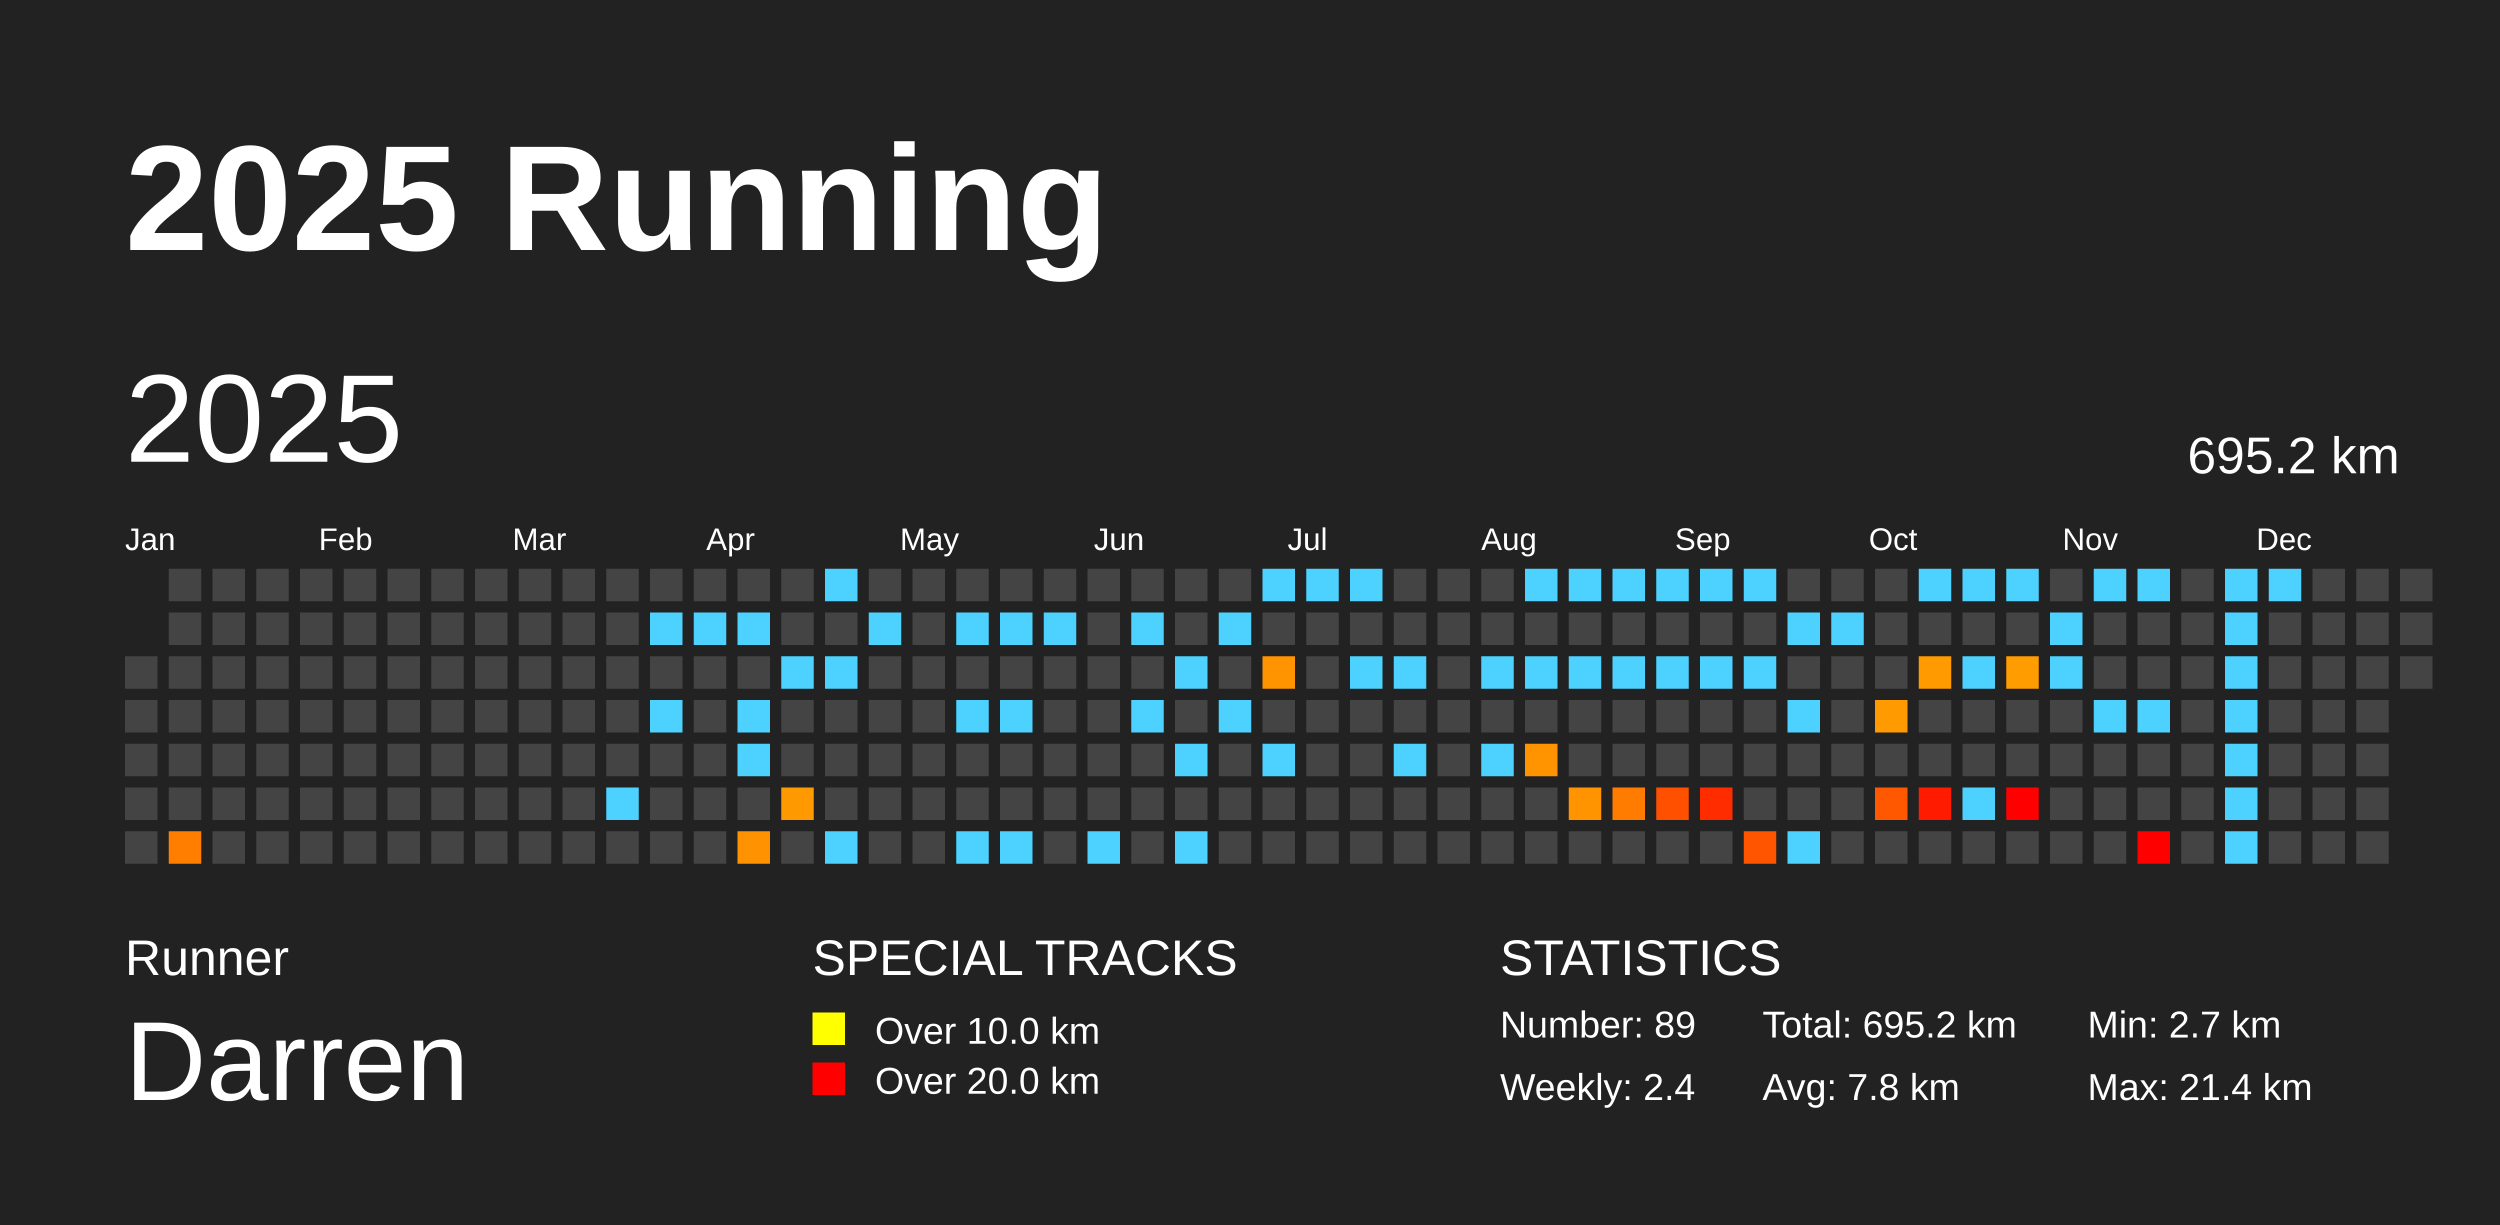
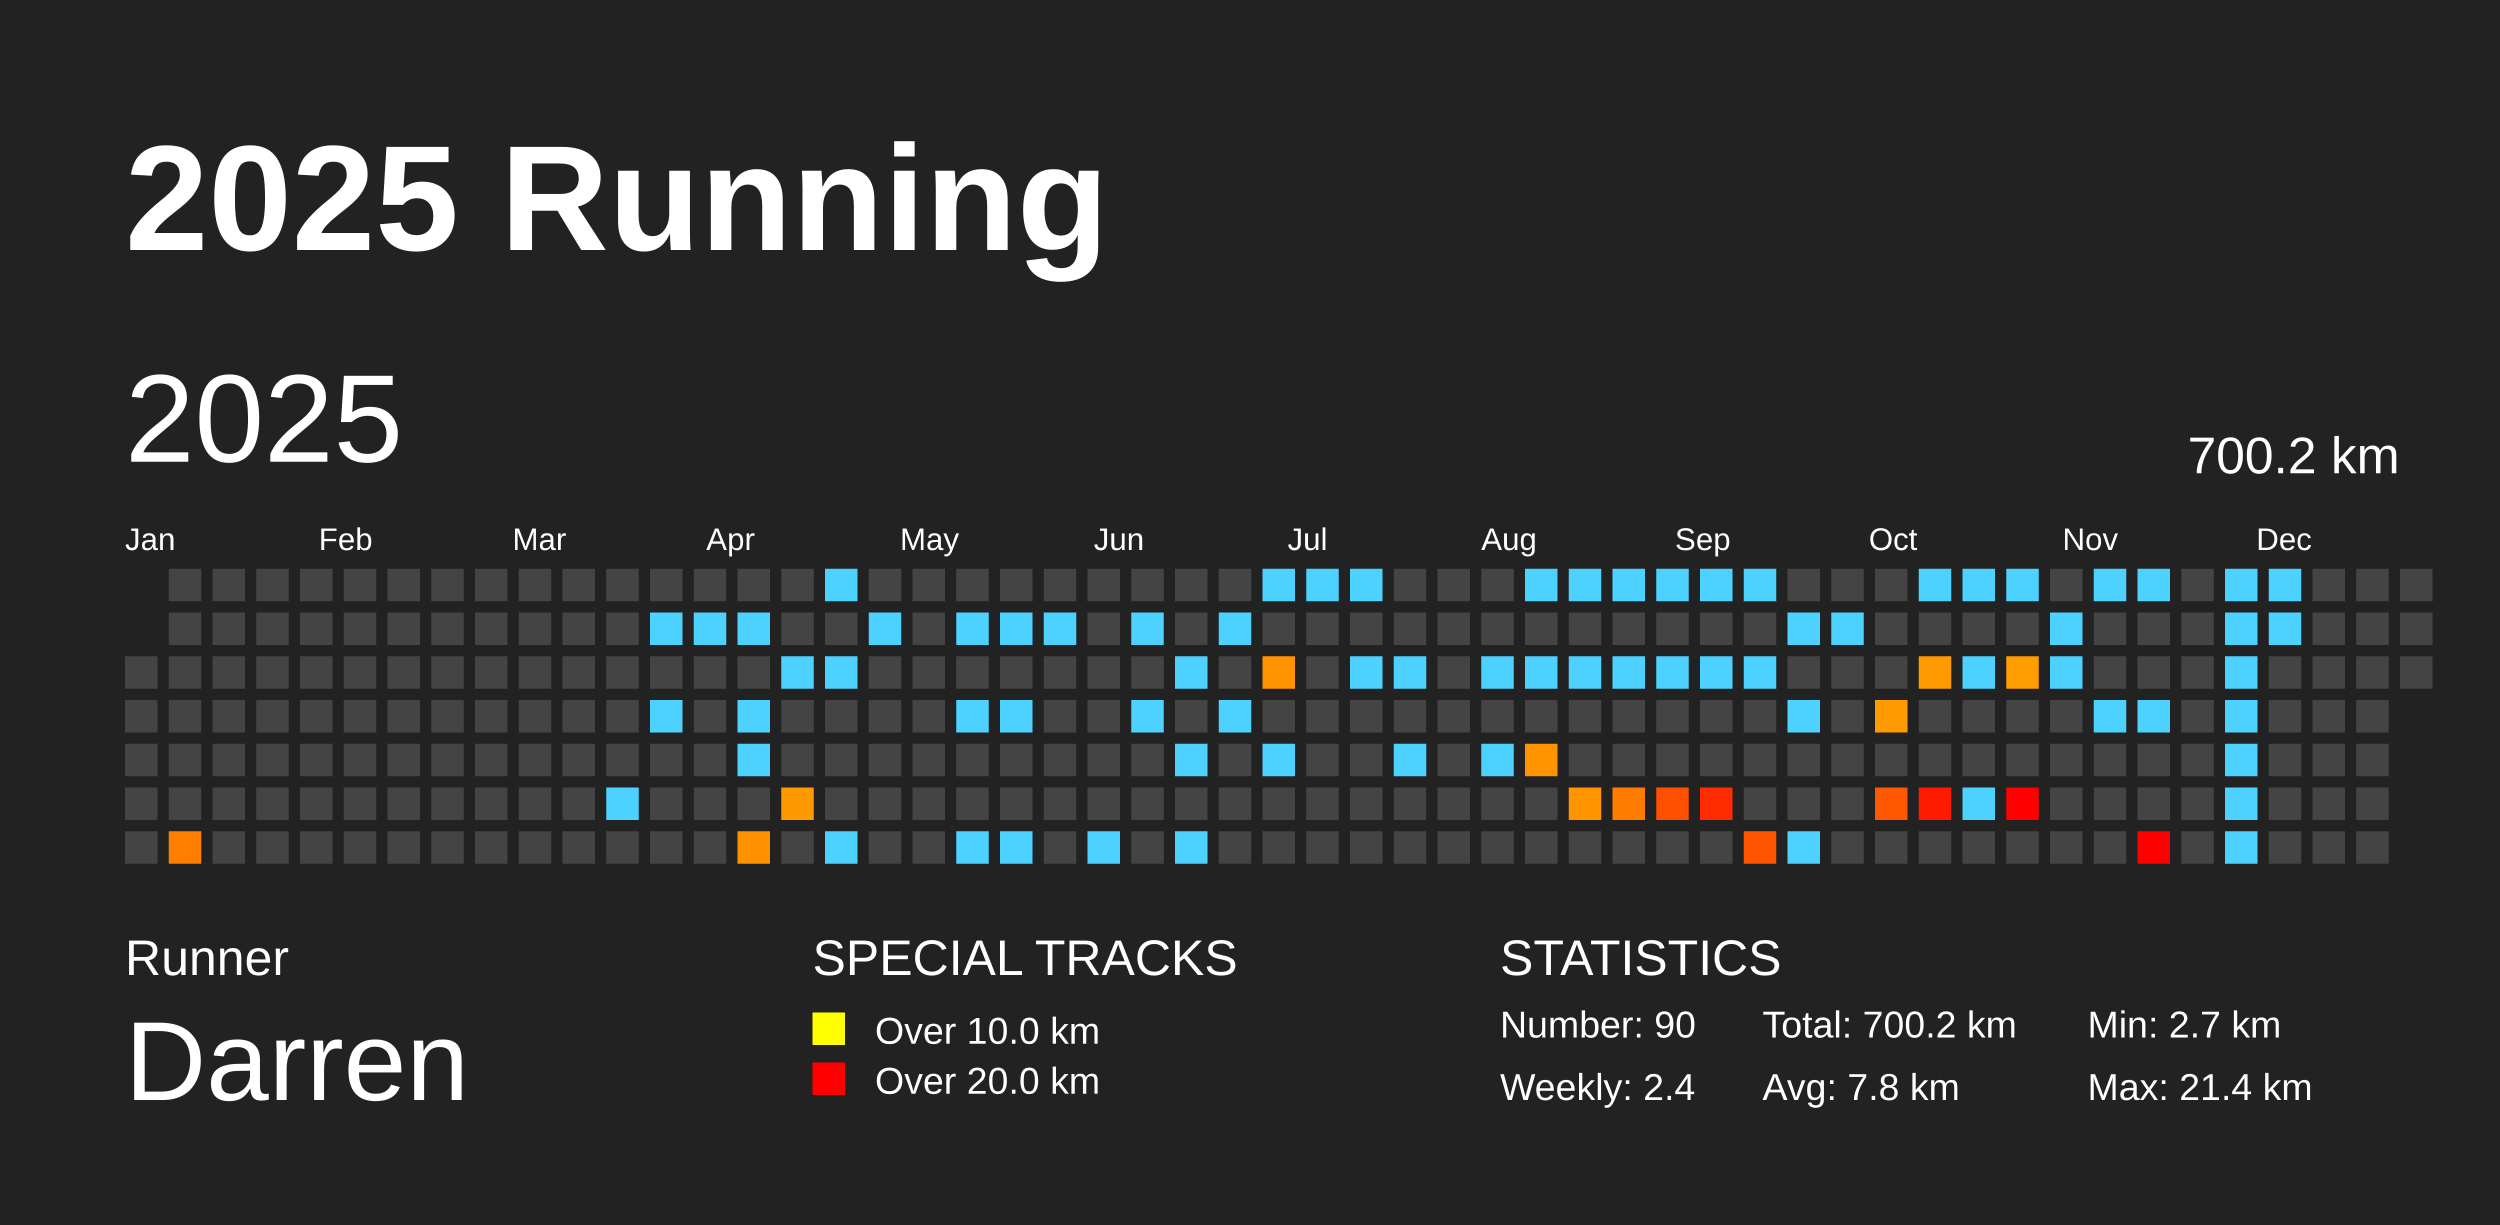
<svg xmlns="http://www.w3.org/2000/svg" baseProfile="full" height="98mm" version="1.1" viewBox="0,0,200,98" width="200mm">
  <defs />
  <rect fill="#222222" height="98" width="200" x="0" y="0" />
  <text fill="#FFFFFF" style="font-size:12px; font-family:Arial; font-weight:bold;" x="10" y="20">2025 Running</text>
  <text fill="#FFFFFF" style="font-size:4px; font-family:Arial" x="10" y="78">Runner</text>
  <text fill="#FFFFFF" style="font-size:9px; font-family:Arial" x="10" y="88">Darren</text>
  <text fill="#FFFFFF" style="font-size:4px; font-family:Arial" x="65" y="78">SPECIAL TRACKS</text>
  <rect fill="yellow" height="2.6" width="2.6" x="65" y="81" />
  <text fill="#FFFFFF" style="font-size:3px; font-family:Arial" x="70" y="83.5">Over 10.0 km</text>
  <rect fill="red" height="2.6" width="2.6" x="65" y="85" />
  <text fill="#FFFFFF" style="font-size:3px; font-family:Arial" x="70" y="87.5">Over 20.0 km</text>
  <text fill="#FFFFFF" style="font-size:4px; font-family:Arial" x="120" y="78">STATISTICS</text>
-   <text fill="#FFFFFF" style="font-size:3px; font-family:Arial" x="120" y="83">Number: 89</text>
+   <text fill="#FFFFFF" style="font-size:3px; font-family:Arial" x="120" y="83">Number: 90</text>
  <text fill="#FFFFFF" style="font-size:3px; font-family:Arial" x="120" y="88">Weekly: 2.4</text>
-   <text fill="#FFFFFF" style="font-size:3px; font-family:Arial" x="141" y="83">Total: 695.2 km</text>
+   <text fill="#FFFFFF" style="font-size:3px; font-family:Arial" x="141" y="83">Total: 700.2 km</text>
  <text fill="#FFFFFF" style="font-size:3px; font-family:Arial" x="141" y="88">Avg: 7.8 km</text>
  <text fill="#FFFFFF" style="font-size:3px; font-family:Arial" x="167" y="83">Min: 2.7 km</text>
  <text fill="#FFFFFF" style="font-size:3px; font-family:Arial" x="167" y="88">Max: 21.4 km</text>
  <text dominant-baseline="hanging" fill="#FFFFFF" style="font-size:10.0px; font-family:Arial;" x="10" y="30">2025</text>
-   <text dominant-baseline="hanging" fill="#FFFFFF" style="font-size:4.125px; font-family:Arial;" x="175" y="35">695.2 km</text>
+   <text dominant-baseline="hanging" fill="#FFFFFF" style="font-size:4.125px; font-family:Arial;" x="175" y="35">700.2 km</text>
  <text fill="#FFFFFF" style="font-size:2.5px; font-family:Arial" x="10.0" y="44">Jan</text>
  <text fill="#FFFFFF" style="font-size:2.5px; font-family:Arial" x="25.5" y="44">Feb</text>
  <text fill="#FFFFFF" style="font-size:2.5px; font-family:Arial" x="41.0" y="44">Mar</text>
  <text fill="#FFFFFF" style="font-size:2.5px; font-family:Arial" x="56.5" y="44">Apr</text>
  <text fill="#FFFFFF" style="font-size:2.5px; font-family:Arial" x="72.0" y="44">May</text>
  <text fill="#FFFFFF" style="font-size:2.5px; font-family:Arial" x="87.5" y="44">Jun</text>
  <text fill="#FFFFFF" style="font-size:2.5px; font-family:Arial" x="103.0" y="44">Jul</text>
  <text fill="#FFFFFF" style="font-size:2.5px; font-family:Arial" x="118.5" y="44">Aug</text>
  <text fill="#FFFFFF" style="font-size:2.5px; font-family:Arial" x="134.0" y="44">Sep</text>
  <text fill="#FFFFFF" style="font-size:2.5px; font-family:Arial" x="149.5" y="44">Oct</text>
  <text fill="#FFFFFF" style="font-size:2.5px; font-family:Arial" x="165.0" y="44">Nov</text>
  <text fill="#FFFFFF" style="font-size:2.5px; font-family:Arial" x="180.5" y="44">Dec</text>
  <rect fill="#444444" height="2.6" width="2.6" x="10.0" y="52.5" />
  <rect fill="#444444" height="2.6" width="2.6" x="10.0" y="56.0" />
  <rect fill="#444444" height="2.6" width="2.6" x="10.0" y="59.5" />
  <rect fill="#444444" height="2.6" width="2.6" x="10.0" y="63.0" />
  <rect fill="#444444" height="2.6" width="2.6" x="10.0" y="66.5" />
  <rect fill="#444444" height="2.6" width="2.6" x="13.5" y="45.5" />
  <rect fill="#444444" height="2.6" width="2.6" x="13.5" y="49.0" />
  <rect fill="#444444" height="2.6" width="2.6" x="13.5" y="52.5" />
  <rect fill="#444444" height="2.6" width="2.6" x="13.5" y="56.0" />
  <rect fill="#444444" height="2.6" width="2.6" x="13.5" y="59.5" />
  <rect fill="#444444" height="2.6" width="2.6" x="13.5" y="63.0" />
  <rect fill="#ff7e00" height="2.6" width="2.6" x="13.5" y="66.5" />
  <rect fill="#444444" height="2.6" width="2.6" x="17.0" y="45.5" />
  <rect fill="#444444" height="2.6" width="2.6" x="17.0" y="49.0" />
  <rect fill="#444444" height="2.6" width="2.6" x="17.0" y="52.5" />
  <rect fill="#444444" height="2.6" width="2.6" x="17.0" y="56.0" />
  <rect fill="#444444" height="2.6" width="2.6" x="17.0" y="59.5" />
  <rect fill="#444444" height="2.6" width="2.6" x="17.0" y="63.0" />
  <rect fill="#444444" height="2.6" width="2.6" x="17.0" y="66.5" />
  <rect fill="#444444" height="2.6" width="2.6" x="20.5" y="45.5" />
  <rect fill="#444444" height="2.6" width="2.6" x="20.5" y="49.0" />
  <rect fill="#444444" height="2.6" width="2.6" x="20.5" y="52.5" />
  <rect fill="#444444" height="2.6" width="2.6" x="20.5" y="56.0" />
  <rect fill="#444444" height="2.6" width="2.6" x="20.5" y="59.5" />
  <rect fill="#444444" height="2.6" width="2.6" x="20.5" y="63.0" />
  <rect fill="#444444" height="2.6" width="2.6" x="20.5" y="66.5" />
  <rect fill="#444444" height="2.6" width="2.6" x="24.0" y="45.5" />
  <rect fill="#444444" height="2.6" width="2.6" x="24.0" y="49.0" />
  <rect fill="#444444" height="2.6" width="2.6" x="24.0" y="52.5" />
  <rect fill="#444444" height="2.6" width="2.6" x="24.0" y="56.0" />
  <rect fill="#444444" height="2.6" width="2.6" x="24.0" y="59.5" />
  <rect fill="#444444" height="2.6" width="2.6" x="24.0" y="63.0" />
  <rect fill="#444444" height="2.6" width="2.6" x="24.0" y="66.5" />
  <rect fill="#444444" height="2.6" width="2.6" x="27.5" y="45.5" />
  <rect fill="#444444" height="2.6" width="2.6" x="27.5" y="49.0" />
  <rect fill="#444444" height="2.6" width="2.6" x="27.5" y="52.5" />
  <rect fill="#444444" height="2.6" width="2.6" x="27.5" y="56.0" />
  <rect fill="#444444" height="2.6" width="2.6" x="27.5" y="59.5" />
  <rect fill="#444444" height="2.6" width="2.6" x="27.5" y="63.0" />
  <rect fill="#444444" height="2.6" width="2.6" x="27.5" y="66.5" />
  <rect fill="#444444" height="2.6" width="2.6" x="31.0" y="45.5" />
  <rect fill="#444444" height="2.6" width="2.6" x="31.0" y="49.0" />
  <rect fill="#444444" height="2.6" width="2.6" x="31.0" y="52.5" />
  <rect fill="#444444" height="2.6" width="2.6" x="31.0" y="56.0" />
  <rect fill="#444444" height="2.6" width="2.6" x="31.0" y="59.5" />
  <rect fill="#444444" height="2.6" width="2.6" x="31.0" y="63.0" />
  <rect fill="#444444" height="2.6" width="2.6" x="31.0" y="66.5" />
  <rect fill="#444444" height="2.6" width="2.6" x="34.5" y="45.5" />
  <rect fill="#444444" height="2.6" width="2.6" x="34.5" y="49.0" />
  <rect fill="#444444" height="2.6" width="2.6" x="34.5" y="52.5" />
  <rect fill="#444444" height="2.6" width="2.6" x="34.5" y="56.0" />
  <rect fill="#444444" height="2.6" width="2.6" x="34.5" y="59.5" />
  <rect fill="#444444" height="2.6" width="2.6" x="34.5" y="63.0" />
  <rect fill="#444444" height="2.6" width="2.6" x="34.5" y="66.5" />
  <rect fill="#444444" height="2.6" width="2.6" x="38.0" y="45.5" />
  <rect fill="#444444" height="2.6" width="2.6" x="38.0" y="49.0" />
  <rect fill="#444444" height="2.6" width="2.6" x="38.0" y="52.5" />
  <rect fill="#444444" height="2.6" width="2.6" x="38.0" y="56.0" />
  <rect fill="#444444" height="2.6" width="2.6" x="38.0" y="59.5" />
  <rect fill="#444444" height="2.6" width="2.6" x="38.0" y="63.0" />
  <rect fill="#444444" height="2.6" width="2.6" x="38.0" y="66.5" />
  <rect fill="#444444" height="2.6" width="2.6" x="41.5" y="45.5" />
  <rect fill="#444444" height="2.6" width="2.6" x="41.5" y="49.0" />
  <rect fill="#444444" height="2.6" width="2.6" x="41.5" y="52.5" />
  <rect fill="#444444" height="2.6" width="2.6" x="41.5" y="56.0" />
  <rect fill="#444444" height="2.6" width="2.6" x="41.5" y="59.5" />
  <rect fill="#444444" height="2.6" width="2.6" x="41.5" y="63.0" />
  <rect fill="#444444" height="2.6" width="2.6" x="41.5" y="66.5" />
  <rect fill="#444444" height="2.6" width="2.6" x="45.0" y="45.5" />
  <rect fill="#444444" height="2.6" width="2.6" x="45.0" y="49.0" />
  <rect fill="#444444" height="2.6" width="2.6" x="45.0" y="52.5" />
  <rect fill="#444444" height="2.6" width="2.6" x="45.0" y="56.0" />
  <rect fill="#444444" height="2.6" width="2.6" x="45.0" y="59.5" />
  <rect fill="#444444" height="2.6" width="2.6" x="45.0" y="63.0" />
  <rect fill="#444444" height="2.6" width="2.6" x="45.0" y="66.5" />
  <rect fill="#444444" height="2.6" width="2.6" x="48.5" y="45.5" />
  <rect fill="#444444" height="2.6" width="2.6" x="48.5" y="49.0" />
  <rect fill="#444444" height="2.6" width="2.6" x="48.5" y="52.5" />
  <rect fill="#444444" height="2.6" width="2.6" x="48.5" y="56.0" />
  <rect fill="#444444" height="2.6" width="2.6" x="48.5" y="59.5" />
  <rect fill="#4dd2ff" height="2.6" width="2.6" x="48.5" y="63.0" />
  <rect fill="#444444" height="2.6" width="2.6" x="48.5" y="66.5" />
  <rect fill="#444444" height="2.6" width="2.6" x="52.0" y="45.5" />
  <rect fill="#4dd2ff" height="2.6" width="2.6" x="52.0" y="49.0" />
  <rect fill="#444444" height="2.6" width="2.6" x="52.0" y="52.5" />
  <rect fill="#4dd2ff" height="2.6" width="2.6" x="52.0" y="56.0" />
  <rect fill="#444444" height="2.6" width="2.6" x="52.0" y="59.5" />
  <rect fill="#444444" height="2.6" width="2.6" x="52.0" y="63.0" />
  <rect fill="#444444" height="2.6" width="2.6" x="52.0" y="66.5" />
  <rect fill="#444444" height="2.6" width="2.6" x="55.5" y="45.5" />
  <rect fill="#4dd2ff" height="2.6" width="2.6" x="55.5" y="49.0" />
  <rect fill="#444444" height="2.6" width="2.6" x="55.5" y="52.5" />
  <rect fill="#444444" height="2.6" width="2.6" x="55.5" y="56.0" />
  <rect fill="#444444" height="2.6" width="2.6" x="55.5" y="59.5" />
  <rect fill="#444444" height="2.6" width="2.6" x="55.5" y="63.0" />
  <rect fill="#444444" height="2.6" width="2.6" x="55.5" y="66.5" />
  <rect fill="#444444" height="2.6" width="2.6" x="59.0" y="45.5" />
  <rect fill="#4dd2ff" height="2.6" width="2.6" x="59.0" y="49.0" />
  <rect fill="#444444" height="2.6" width="2.6" x="59.0" y="52.5" />
  <rect fill="#4dd2ff" height="2.6" width="2.6" x="59.0" y="56.0" />
  <rect fill="#4dd2ff" height="2.6" width="2.6" x="59.0" y="59.5" />
  <rect fill="#444444" height="2.6" width="2.6" x="59.0" y="63.0" />
  <rect fill="#ff9200" height="2.6" width="2.6" x="59.0" y="66.5" />
  <rect fill="#444444" height="2.6" width="2.6" x="62.5" y="45.5" />
  <rect fill="#444444" height="2.6" width="2.6" x="62.5" y="49.0" />
  <rect fill="#4dd2ff" height="2.6" width="2.6" x="62.5" y="52.5" />
  <rect fill="#444444" height="2.6" width="2.6" x="62.5" y="56.0" />
  <rect fill="#444444" height="2.6" width="2.6" x="62.5" y="59.5" />
  <rect fill="#ff9900" height="2.6" width="2.6" x="62.5" y="63.0" />
  <rect fill="#444444" height="2.6" width="2.6" x="62.5" y="66.5" />
  <rect fill="#4dd2ff" height="2.6" width="2.6" x="66.0" y="45.5" />
  <rect fill="#444444" height="2.6" width="2.6" x="66.0" y="49.0" />
  <rect fill="#4dd2ff" height="2.6" width="2.6" x="66.0" y="52.5" />
  <rect fill="#444444" height="2.6" width="2.6" x="66.0" y="56.0" />
  <rect fill="#444444" height="2.6" width="2.6" x="66.0" y="59.5" />
  <rect fill="#444444" height="2.6" width="2.6" x="66.0" y="63.0" />
  <rect fill="#4dd2ff" height="2.6" width="2.6" x="66.0" y="66.5" />
  <rect fill="#444444" height="2.6" width="2.6" x="69.5" y="45.5" />
  <rect fill="#4dd2ff" height="2.6" width="2.6" x="69.5" y="49.0" />
  <rect fill="#444444" height="2.6" width="2.6" x="69.5" y="52.5" />
  <rect fill="#444444" height="2.6" width="2.6" x="69.5" y="56.0" />
  <rect fill="#444444" height="2.6" width="2.6" x="69.5" y="59.5" />
  <rect fill="#444444" height="2.6" width="2.6" x="69.5" y="63.0" />
  <rect fill="#444444" height="2.6" width="2.6" x="69.5" y="66.5" />
  <rect fill="#444444" height="2.6" width="2.6" x="73.0" y="45.5" />
  <rect fill="#444444" height="2.6" width="2.6" x="73.0" y="49.0" />
  <rect fill="#444444" height="2.6" width="2.6" x="73.0" y="52.5" />
  <rect fill="#444444" height="2.6" width="2.6" x="73.0" y="56.0" />
  <rect fill="#444444" height="2.6" width="2.6" x="73.0" y="59.5" />
  <rect fill="#444444" height="2.6" width="2.6" x="73.0" y="63.0" />
  <rect fill="#444444" height="2.6" width="2.6" x="73.0" y="66.5" />
  <rect fill="#444444" height="2.6" width="2.6" x="76.5" y="45.5" />
  <rect fill="#4dd2ff" height="2.6" width="2.6" x="76.5" y="49.0" />
  <rect fill="#444444" height="2.6" width="2.6" x="76.5" y="52.5" />
  <rect fill="#4dd2ff" height="2.6" width="2.6" x="76.5" y="56.0" />
  <rect fill="#444444" height="2.6" width="2.6" x="76.5" y="59.5" />
  <rect fill="#444444" height="2.6" width="2.6" x="76.5" y="63.0" />
  <rect fill="#4dd2ff" height="2.6" width="2.6" x="76.5" y="66.5" />
  <rect fill="#444444" height="2.6" width="2.6" x="80.0" y="45.5" />
  <rect fill="#4dd2ff" height="2.6" width="2.6" x="80.0" y="49.0" />
  <rect fill="#444444" height="2.6" width="2.6" x="80.0" y="52.5" />
  <rect fill="#4dd2ff" height="2.6" width="2.6" x="80.0" y="56.0" />
  <rect fill="#444444" height="2.6" width="2.6" x="80.0" y="59.5" />
  <rect fill="#444444" height="2.6" width="2.6" x="80.0" y="63.0" />
  <rect fill="#4dd2ff" height="2.6" width="2.6" x="80.0" y="66.5" />
  <rect fill="#444444" height="2.6" width="2.6" x="83.5" y="45.5" />
  <rect fill="#4dd2ff" height="2.6" width="2.6" x="83.5" y="49.0" />
  <rect fill="#444444" height="2.6" width="2.6" x="83.5" y="52.5" />
  <rect fill="#444444" height="2.6" width="2.6" x="83.5" y="56.0" />
  <rect fill="#444444" height="2.6" width="2.6" x="83.5" y="59.5" />
  <rect fill="#444444" height="2.6" width="2.6" x="83.5" y="63.0" />
  <rect fill="#444444" height="2.6" width="2.6" x="83.5" y="66.5" />
  <rect fill="#444444" height="2.6" width="2.6" x="87.0" y="45.5" />
  <rect fill="#444444" height="2.6" width="2.6" x="87.0" y="49.0" />
  <rect fill="#444444" height="2.6" width="2.6" x="87.0" y="52.5" />
  <rect fill="#444444" height="2.6" width="2.6" x="87.0" y="56.0" />
  <rect fill="#444444" height="2.6" width="2.6" x="87.0" y="59.5" />
  <rect fill="#444444" height="2.6" width="2.6" x="87.0" y="63.0" />
  <rect fill="#4dd2ff" height="2.6" width="2.6" x="87.0" y="66.5" />
  <rect fill="#444444" height="2.6" width="2.6" x="90.5" y="45.5" />
  <rect fill="#4dd2ff" height="2.6" width="2.6" x="90.5" y="49.0" />
  <rect fill="#444444" height="2.6" width="2.6" x="90.5" y="52.5" />
  <rect fill="#4dd2ff" height="2.6" width="2.6" x="90.5" y="56.0" />
  <rect fill="#444444" height="2.6" width="2.6" x="90.5" y="59.5" />
  <rect fill="#444444" height="2.6" width="2.6" x="90.5" y="63.0" />
  <rect fill="#444444" height="2.6" width="2.6" x="90.5" y="66.5" />
  <rect fill="#444444" height="2.6" width="2.6" x="94.0" y="45.5" />
  <rect fill="#444444" height="2.6" width="2.6" x="94.0" y="49.0" />
  <rect fill="#4dd2ff" height="2.6" width="2.6" x="94.0" y="52.5" />
  <rect fill="#444444" height="2.6" width="2.6" x="94.0" y="56.0" />
  <rect fill="#4dd2ff" height="2.6" width="2.6" x="94.0" y="59.5" />
  <rect fill="#444444" height="2.6" width="2.6" x="94.0" y="63.0" />
  <rect fill="#4dd2ff" height="2.6" width="2.6" x="94.0" y="66.5" />
  <rect fill="#444444" height="2.6" width="2.6" x="97.5" y="45.5" />
  <rect fill="#4dd2ff" height="2.6" width="2.6" x="97.5" y="49.0" />
  <rect fill="#444444" height="2.6" width="2.6" x="97.5" y="52.5" />
  <rect fill="#4dd2ff" height="2.6" width="2.6" x="97.5" y="56.0" />
  <rect fill="#444444" height="2.6" width="2.6" x="97.5" y="59.5" />
  <rect fill="#444444" height="2.6" width="2.6" x="97.5" y="63.0" />
  <rect fill="#444444" height="2.6" width="2.6" x="97.5" y="66.5" />
  <rect fill="#4dd2ff" height="2.6" width="2.6" x="101.0" y="45.5" />
  <rect fill="#444444" height="2.6" width="2.6" x="101.0" y="49.0" />
  <rect fill="#ff9400" height="2.6" width="2.6" x="101.0" y="52.5" />
  <rect fill="#444444" height="2.6" width="2.6" x="101.0" y="56.0" />
  <rect fill="#4dd2ff" height="2.6" width="2.6" x="101.0" y="59.5" />
  <rect fill="#444444" height="2.6" width="2.6" x="101.0" y="63.0" />
  <rect fill="#444444" height="2.6" width="2.6" x="101.0" y="66.5" />
  <rect fill="#4dd2ff" height="2.6" width="2.6" x="104.5" y="45.5" />
  <rect fill="#444444" height="2.6" width="2.6" x="104.5" y="49.0" />
  <rect fill="#444444" height="2.6" width="2.6" x="104.5" y="52.5" />
  <rect fill="#444444" height="2.6" width="2.6" x="104.5" y="56.0" />
  <rect fill="#444444" height="2.6" width="2.6" x="104.5" y="59.5" />
  <rect fill="#444444" height="2.6" width="2.6" x="104.5" y="63.0" />
  <rect fill="#444444" height="2.6" width="2.6" x="104.5" y="66.5" />
  <rect fill="#4dd2ff" height="2.6" width="2.6" x="108.0" y="45.5" />
  <rect fill="#444444" height="2.6" width="2.6" x="108.0" y="49.0" />
  <rect fill="#4dd2ff" height="2.6" width="2.6" x="108.0" y="52.5" />
  <rect fill="#444444" height="2.6" width="2.6" x="108.0" y="56.0" />
  <rect fill="#444444" height="2.6" width="2.6" x="108.0" y="59.5" />
  <rect fill="#444444" height="2.6" width="2.6" x="108.0" y="63.0" />
  <rect fill="#444444" height="2.6" width="2.6" x="108.0" y="66.5" />
  <rect fill="#444444" height="2.6" width="2.6" x="111.5" y="45.5" />
  <rect fill="#444444" height="2.6" width="2.6" x="111.5" y="49.0" />
  <rect fill="#4dd2ff" height="2.6" width="2.6" x="111.5" y="52.5" />
  <rect fill="#444444" height="2.6" width="2.6" x="111.5" y="56.0" />
  <rect fill="#4dd2ff" height="2.6" width="2.6" x="111.5" y="59.5" />
  <rect fill="#444444" height="2.6" width="2.6" x="111.5" y="63.0" />
  <rect fill="#444444" height="2.6" width="2.6" x="111.5" y="66.5" />
  <rect fill="#444444" height="2.6" width="2.6" x="115.0" y="45.5" />
  <rect fill="#444444" height="2.6" width="2.6" x="115.0" y="49.0" />
  <rect fill="#444444" height="2.6" width="2.6" x="115.0" y="52.5" />
  <rect fill="#444444" height="2.6" width="2.6" x="115.0" y="56.0" />
  <rect fill="#444444" height="2.6" width="2.6" x="115.0" y="59.5" />
  <rect fill="#444444" height="2.6" width="2.6" x="115.0" y="63.0" />
  <rect fill="#444444" height="2.6" width="2.6" x="115.0" y="66.5" />
  <rect fill="#444444" height="2.6" width="2.6" x="118.5" y="45.5" />
  <rect fill="#444444" height="2.6" width="2.6" x="118.5" y="49.0" />
  <rect fill="#4dd2ff" height="2.6" width="2.6" x="118.5" y="52.5" />
  <rect fill="#444444" height="2.6" width="2.6" x="118.5" y="56.0" />
  <rect fill="#4dd2ff" height="2.6" width="2.6" x="118.5" y="59.5" />
  <rect fill="#444444" height="2.6" width="2.6" x="118.5" y="63.0" />
  <rect fill="#444444" height="2.6" width="2.6" x="118.5" y="66.5" />
  <rect fill="#4dd2ff" height="2.6" width="2.6" x="122.0" y="45.5" />
  <rect fill="#444444" height="2.6" width="2.6" x="122.0" y="49.0" />
  <rect fill="#4dd2ff" height="2.6" width="2.6" x="122.0" y="52.5" />
  <rect fill="#444444" height="2.6" width="2.6" x="122.0" y="56.0" />
  <rect fill="#ff9300" height="2.6" width="2.6" x="122.0" y="59.5" />
  <rect fill="#444444" height="2.6" width="2.6" x="122.0" y="63.0" />
  <rect fill="#444444" height="2.6" width="2.6" x="122.0" y="66.5" />
  <rect fill="#4dd2ff" height="2.6" width="2.6" x="125.5" y="45.5" />
  <rect fill="#444444" height="2.6" width="2.6" x="125.5" y="49.0" />
  <rect fill="#4dd2ff" height="2.6" width="2.6" x="125.5" y="52.5" />
  <rect fill="#444444" height="2.6" width="2.6" x="125.5" y="56.0" />
  <rect fill="#444444" height="2.6" width="2.6" x="125.5" y="59.5" />
  <rect fill="#ff9400" height="2.6" width="2.6" x="125.5" y="63.0" />
  <rect fill="#444444" height="2.6" width="2.6" x="125.5" y="66.5" />
  <rect fill="#4dd2ff" height="2.6" width="2.6" x="129.0" y="45.5" />
  <rect fill="#444444" height="2.6" width="2.6" x="129.0" y="49.0" />
  <rect fill="#4dd2ff" height="2.6" width="2.6" x="129.0" y="52.5" />
  <rect fill="#444444" height="2.6" width="2.6" x="129.0" y="56.0" />
  <rect fill="#444444" height="2.6" width="2.6" x="129.0" y="59.5" />
  <rect fill="#ff7c00" height="2.6" width="2.6" x="129.0" y="63.0" />
  <rect fill="#444444" height="2.6" width="2.6" x="129.0" y="66.5" />
  <rect fill="#4dd2ff" height="2.6" width="2.6" x="132.5" y="45.5" />
  <rect fill="#444444" height="2.6" width="2.6" x="132.5" y="49.0" />
  <rect fill="#4dd2ff" height="2.6" width="2.6" x="132.5" y="52.5" />
  <rect fill="#444444" height="2.6" width="2.6" x="132.5" y="56.0" />
  <rect fill="#444444" height="2.6" width="2.6" x="132.5" y="59.5" />
  <rect fill="#ff5000" height="2.6" width="2.6" x="132.5" y="63.0" />
  <rect fill="#444444" height="2.6" width="2.6" x="132.5" y="66.5" />
  <rect fill="#4dd2ff" height="2.6" width="2.6" x="136.0" y="45.5" />
  <rect fill="#444444" height="2.6" width="2.6" x="136.0" y="49.0" />
  <rect fill="#4dd2ff" height="2.6" width="2.6" x="136.0" y="52.5" />
  <rect fill="#444444" height="2.6" width="2.6" x="136.0" y="56.0" />
  <rect fill="#444444" height="2.6" width="2.6" x="136.0" y="59.5" />
  <rect fill="#ff2c00" height="2.6" width="2.6" x="136.0" y="63.0" />
  <rect fill="#444444" height="2.6" width="2.6" x="136.0" y="66.5" />
  <rect fill="#4dd2ff" height="2.6" width="2.6" x="139.5" y="45.5" />
  <rect fill="#444444" height="2.6" width="2.6" x="139.5" y="49.0" />
  <rect fill="#4dd2ff" height="2.6" width="2.6" x="139.5" y="52.5" />
  <rect fill="#444444" height="2.6" width="2.6" x="139.5" y="56.0" />
  <rect fill="#444444" height="2.6" width="2.6" x="139.5" y="59.5" />
  <rect fill="#444444" height="2.6" width="2.6" x="139.5" y="63.0" />
  <rect fill="#ff5500" height="2.6" width="2.6" x="139.5" y="66.5" />
  <rect fill="#444444" height="2.6" width="2.6" x="143.0" y="45.5" />
  <rect fill="#4dd2ff" height="2.6" width="2.6" x="143.0" y="49.0" />
  <rect fill="#444444" height="2.6" width="2.6" x="143.0" y="52.5" />
  <rect fill="#4dd2ff" height="2.6" width="2.6" x="143.0" y="56.0" />
  <rect fill="#444444" height="2.6" width="2.6" x="143.0" y="59.5" />
  <rect fill="#444444" height="2.6" width="2.6" x="143.0" y="63.0" />
  <rect fill="#4dd2ff" height="2.6" width="2.6" x="143.0" y="66.5" />
  <rect fill="#444444" height="2.6" width="2.6" x="146.5" y="45.5" />
  <rect fill="#4dd2ff" height="2.6" width="2.6" x="146.5" y="49.0" />
  <rect fill="#444444" height="2.6" width="2.6" x="146.5" y="52.5" />
  <rect fill="#444444" height="2.6" width="2.6" x="146.5" y="56.0" />
  <rect fill="#444444" height="2.6" width="2.6" x="146.5" y="59.5" />
  <rect fill="#444444" height="2.6" width="2.6" x="146.5" y="63.0" />
  <rect fill="#444444" height="2.6" width="2.6" x="146.5" y="66.5" />
  <rect fill="#444444" height="2.6" width="2.6" x="150.0" y="45.5" />
  <rect fill="#444444" height="2.6" width="2.6" x="150.0" y="49.0" />
  <rect fill="#444444" height="2.6" width="2.6" x="150.0" y="52.5" />
  <rect fill="#ff9b00" height="2.6" width="2.6" x="150.0" y="56.0" />
  <rect fill="#444444" height="2.6" width="2.6" x="150.0" y="59.5" />
  <rect fill="#ff5800" height="2.6" width="2.6" x="150.0" y="63.0" />
  <rect fill="#444444" height="2.6" width="2.6" x="150.0" y="66.5" />
  <rect fill="#4dd2ff" height="2.6" width="2.6" x="153.5" y="45.5" />
  <rect fill="#444444" height="2.6" width="2.6" x="153.5" y="49.0" />
  <rect fill="#ff9a00" height="2.6" width="2.6" x="153.5" y="52.5" />
  <rect fill="#444444" height="2.6" width="2.6" x="153.5" y="56.0" />
  <rect fill="#444444" height="2.6" width="2.6" x="153.5" y="59.5" />
  <rect fill="#ff1b00" height="2.6" width="2.6" x="153.5" y="63.0" />
  <rect fill="#444444" height="2.6" width="2.6" x="153.5" y="66.5" />
  <rect fill="#4dd2ff" height="2.6" width="2.6" x="157.0" y="45.5" />
  <rect fill="#444444" height="2.6" width="2.6" x="157.0" y="49.0" />
  <rect fill="#4dd2ff" height="2.6" width="2.6" x="157.0" y="52.5" />
  <rect fill="#444444" height="2.6" width="2.6" x="157.0" y="56.0" />
  <rect fill="#444444" height="2.6" width="2.6" x="157.0" y="59.5" />
  <rect fill="#4dd2ff" height="2.6" width="2.6" x="157.0" y="63.0" />
  <rect fill="#444444" height="2.6" width="2.6" x="157.0" y="66.5" />
  <rect fill="#4dd2ff" height="2.6" width="2.6" x="160.5" y="45.5" />
  <rect fill="#444444" height="2.6" width="2.6" x="160.5" y="49.0" />
  <rect fill="#ff9c00" height="2.6" width="2.6" x="160.5" y="52.5" />
  <rect fill="#444444" height="2.6" width="2.6" x="160.5" y="56.0" />
  <rect fill="#444444" height="2.6" width="2.6" x="160.5" y="59.5" />
  <rect fill="red" height="2.6" width="2.6" x="160.5" y="63.0" />
  <rect fill="#444444" height="2.6" width="2.6" x="160.5" y="66.5" />
  <rect fill="#444444" height="2.6" width="2.6" x="164.0" y="45.5" />
  <rect fill="#4dd2ff" height="2.6" width="2.6" x="164.0" y="49.0" />
  <rect fill="#4dd2ff" height="2.6" width="2.6" x="164.0" y="52.5" />
  <rect fill="#444444" height="2.6" width="2.6" x="164.0" y="56.0" />
  <rect fill="#444444" height="2.6" width="2.6" x="164.0" y="59.5" />
  <rect fill="#444444" height="2.6" width="2.6" x="164.0" y="63.0" />
  <rect fill="#444444" height="2.6" width="2.6" x="164.0" y="66.5" />
  <rect fill="#4dd2ff" height="2.6" width="2.6" x="167.5" y="45.5" />
  <rect fill="#444444" height="2.6" width="2.6" x="167.5" y="49.0" />
  <rect fill="#444444" height="2.6" width="2.6" x="167.5" y="52.5" />
  <rect fill="#4dd2ff" height="2.6" width="2.6" x="167.5" y="56.0" />
  <rect fill="#444444" height="2.6" width="2.6" x="167.5" y="59.5" />
  <rect fill="#444444" height="2.6" width="2.6" x="167.5" y="63.0" />
  <rect fill="#444444" height="2.6" width="2.6" x="167.5" y="66.5" />
  <rect fill="#4dd2ff" height="2.6" width="2.6" x="171.0" y="45.5" />
  <rect fill="#444444" height="2.6" width="2.6" x="171.0" y="49.0" />
  <rect fill="#444444" height="2.6" width="2.6" x="171.0" y="52.5" />
  <rect fill="#4dd2ff" height="2.6" width="2.6" x="171.0" y="56.0" />
  <rect fill="#444444" height="2.6" width="2.6" x="171.0" y="59.5" />
  <rect fill="#444444" height="2.6" width="2.6" x="171.0" y="63.0" />
  <rect fill="red" height="2.6" width="2.6" x="171.0" y="66.5" />
  <rect fill="#444444" height="2.6" width="2.6" x="174.5" y="45.5" />
  <rect fill="#444444" height="2.6" width="2.6" x="174.5" y="49.0" />
  <rect fill="#444444" height="2.6" width="2.6" x="174.5" y="52.5" />
  <rect fill="#444444" height="2.6" width="2.6" x="174.5" y="56.0" />
  <rect fill="#444444" height="2.6" width="2.6" x="174.5" y="59.5" />
  <rect fill="#444444" height="2.6" width="2.6" x="174.5" y="63.0" />
  <rect fill="#444444" height="2.6" width="2.6" x="174.5" y="66.5" />
  <rect fill="#4dd2ff" height="2.6" width="2.6" x="178.0" y="45.5" />
  <rect fill="#4dd2ff" height="2.6" width="2.6" x="178.0" y="49.0" />
  <rect fill="#4dd2ff" height="2.6" width="2.6" x="178.0" y="52.5" />
  <rect fill="#4dd2ff" height="2.6" width="2.6" x="178.0" y="56.0" />
  <rect fill="#4dd2ff" height="2.6" width="2.6" x="178.0" y="59.5" />
  <rect fill="#4dd2ff" height="2.6" width="2.6" x="178.0" y="63.0" />
  <rect fill="#4dd2ff" height="2.6" width="2.6" x="178.0" y="66.5" />
  <rect fill="#4dd2ff" height="2.6" width="2.6" x="181.5" y="45.5" />
-   <rect fill="#444444" height="2.6" width="2.6" x="181.5" y="49.0" />
+   <rect fill="#4dd2ff" height="2.6" width="2.6" x="181.5" y="49.0" />
  <rect fill="#444444" height="2.6" width="2.6" x="181.5" y="52.5" />
  <rect fill="#444444" height="2.6" width="2.6" x="181.5" y="56.0" />
  <rect fill="#444444" height="2.6" width="2.6" x="181.5" y="59.5" />
  <rect fill="#444444" height="2.6" width="2.6" x="181.5" y="63.0" />
  <rect fill="#444444" height="2.6" width="2.6" x="181.5" y="66.5" />
  <rect fill="#444444" height="2.6" width="2.6" x="185.0" y="45.5" />
  <rect fill="#444444" height="2.6" width="2.6" x="185.0" y="49.0" />
  <rect fill="#444444" height="2.6" width="2.6" x="185.0" y="52.5" />
  <rect fill="#444444" height="2.6" width="2.6" x="185.0" y="56.0" />
  <rect fill="#444444" height="2.6" width="2.6" x="185.0" y="59.5" />
  <rect fill="#444444" height="2.6" width="2.6" x="185.0" y="63.0" />
  <rect fill="#444444" height="2.6" width="2.6" x="185.0" y="66.5" />
  <rect fill="#444444" height="2.6" width="2.6" x="188.5" y="45.5" />
  <rect fill="#444444" height="2.6" width="2.6" x="188.5" y="49.0" />
  <rect fill="#444444" height="2.6" width="2.6" x="188.5" y="52.5" />
  <rect fill="#444444" height="2.6" width="2.6" x="188.5" y="56.0" />
  <rect fill="#444444" height="2.6" width="2.6" x="188.5" y="59.5" />
  <rect fill="#444444" height="2.6" width="2.6" x="188.5" y="63.0" />
  <rect fill="#444444" height="2.6" width="2.6" x="188.5" y="66.5" />
  <rect fill="#444444" height="2.6" width="2.6" x="192.0" y="45.5" />
  <rect fill="#444444" height="2.6" width="2.6" x="192.0" y="49.0" />
  <rect fill="#444444" height="2.6" width="2.6" x="192.0" y="52.5" />
</svg>
